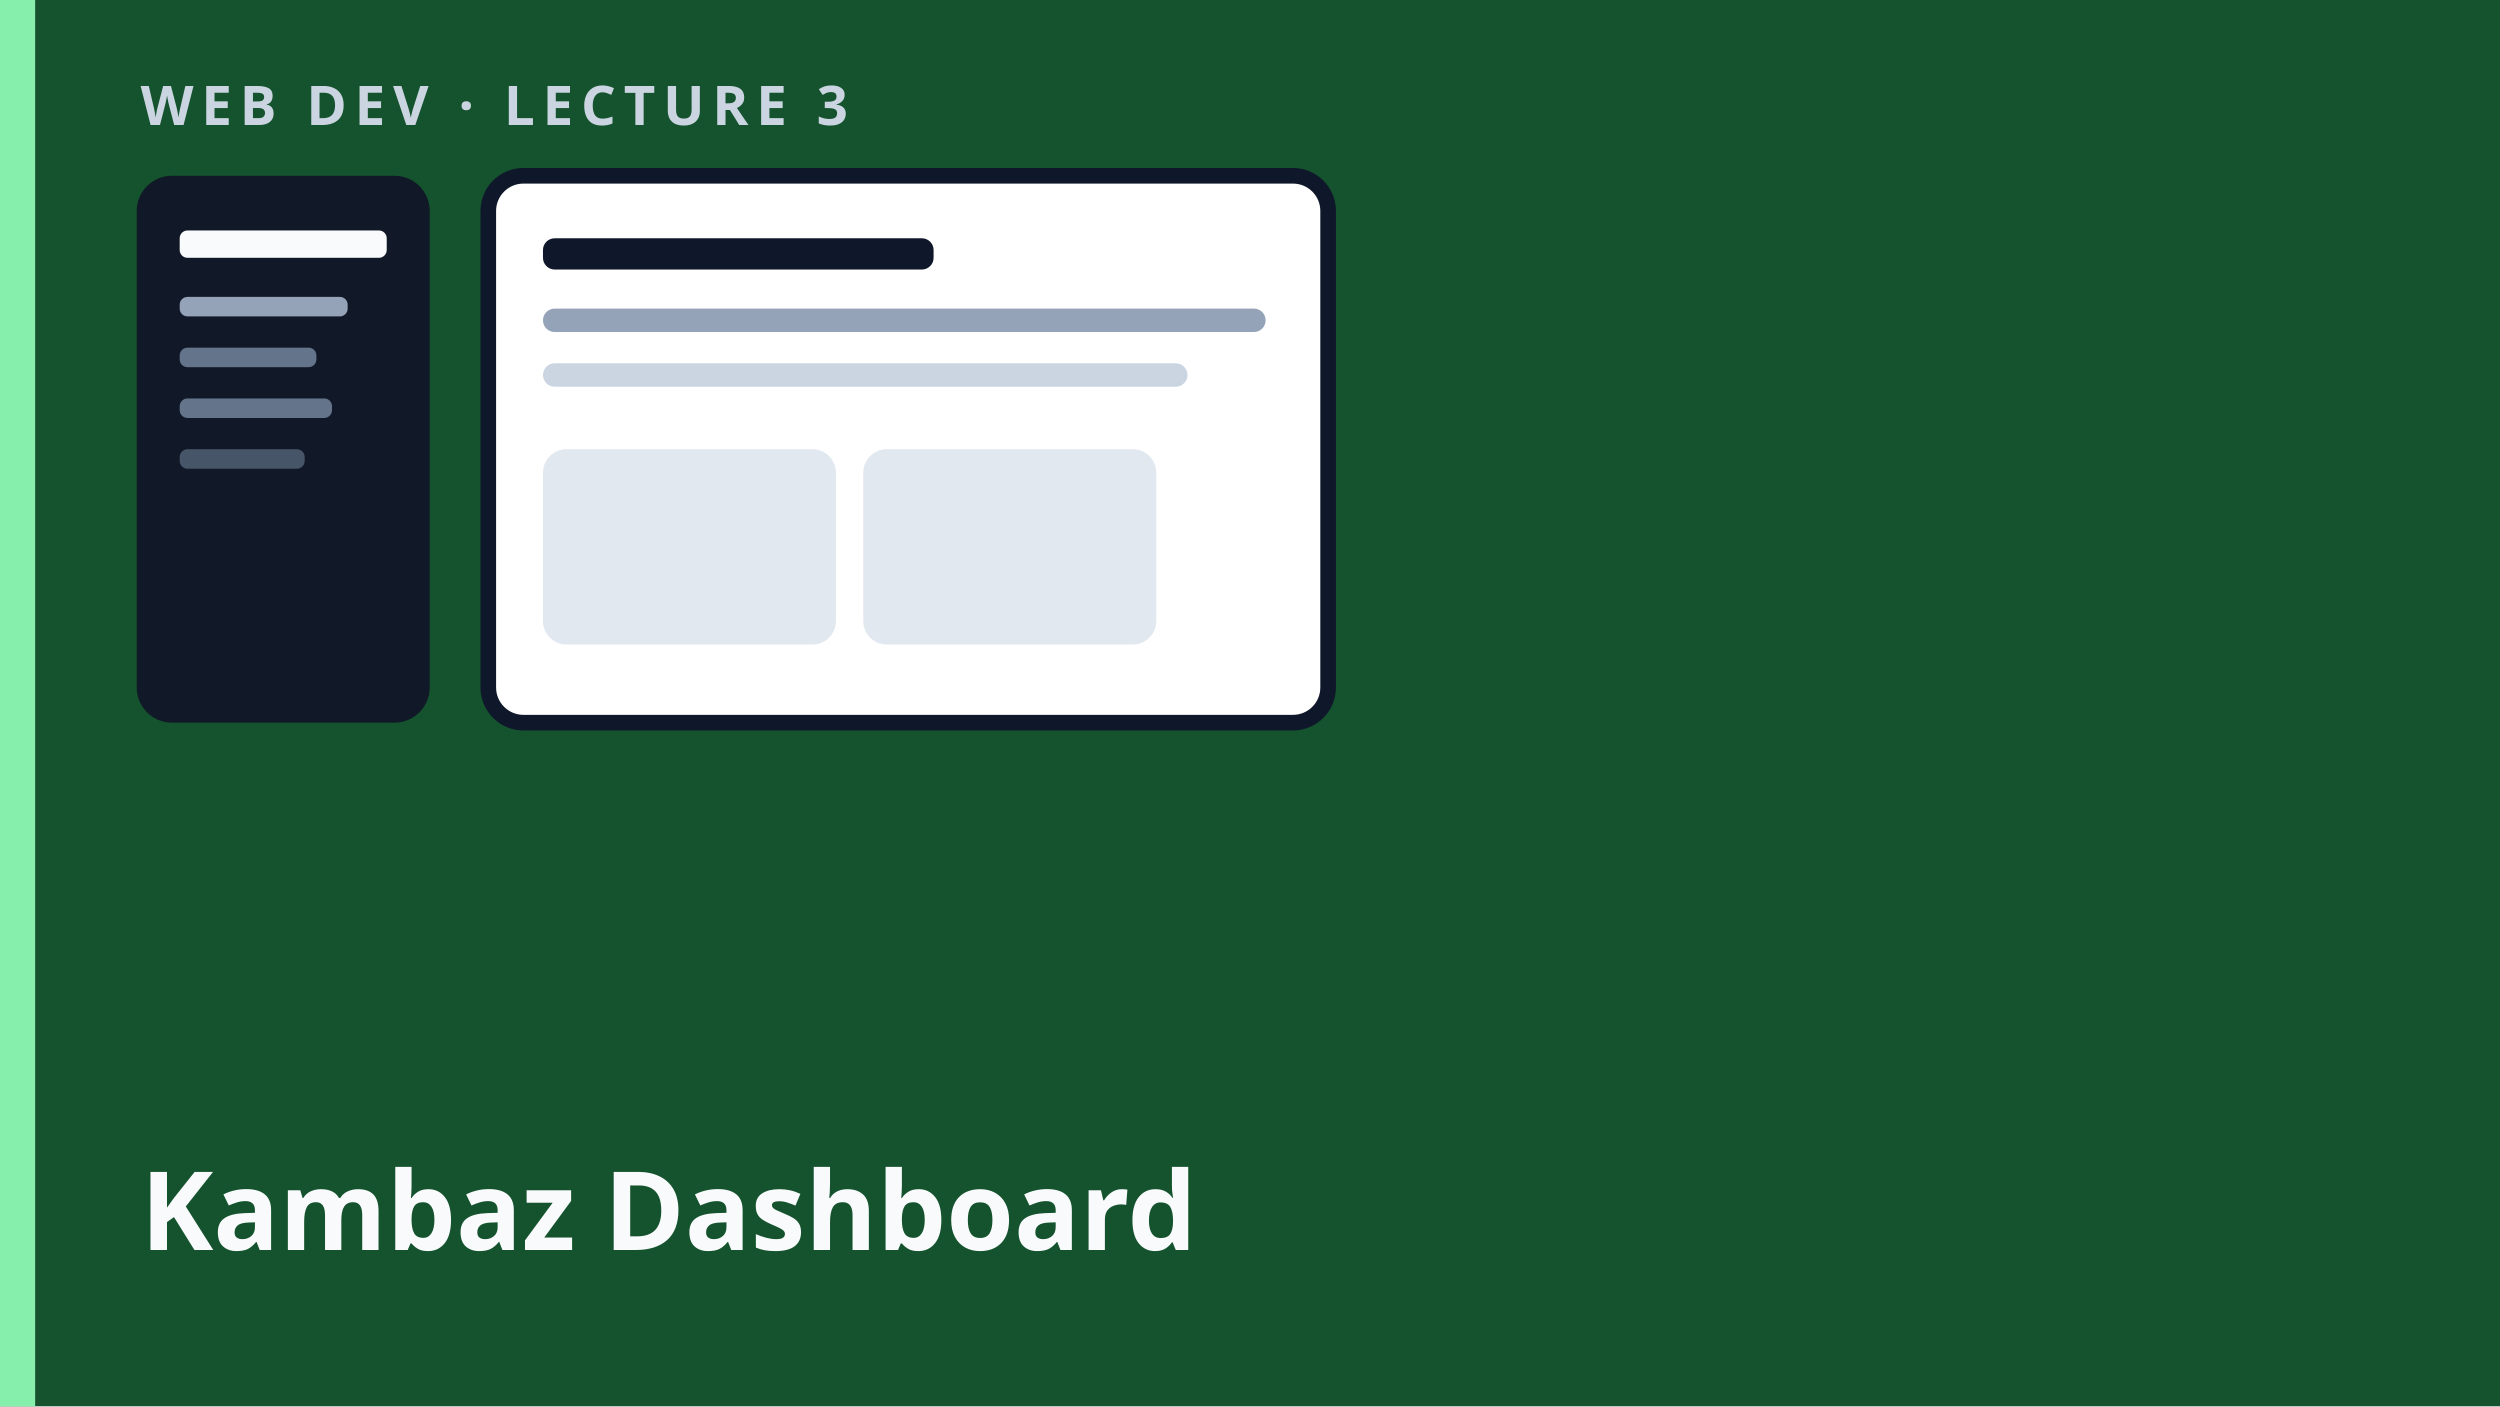
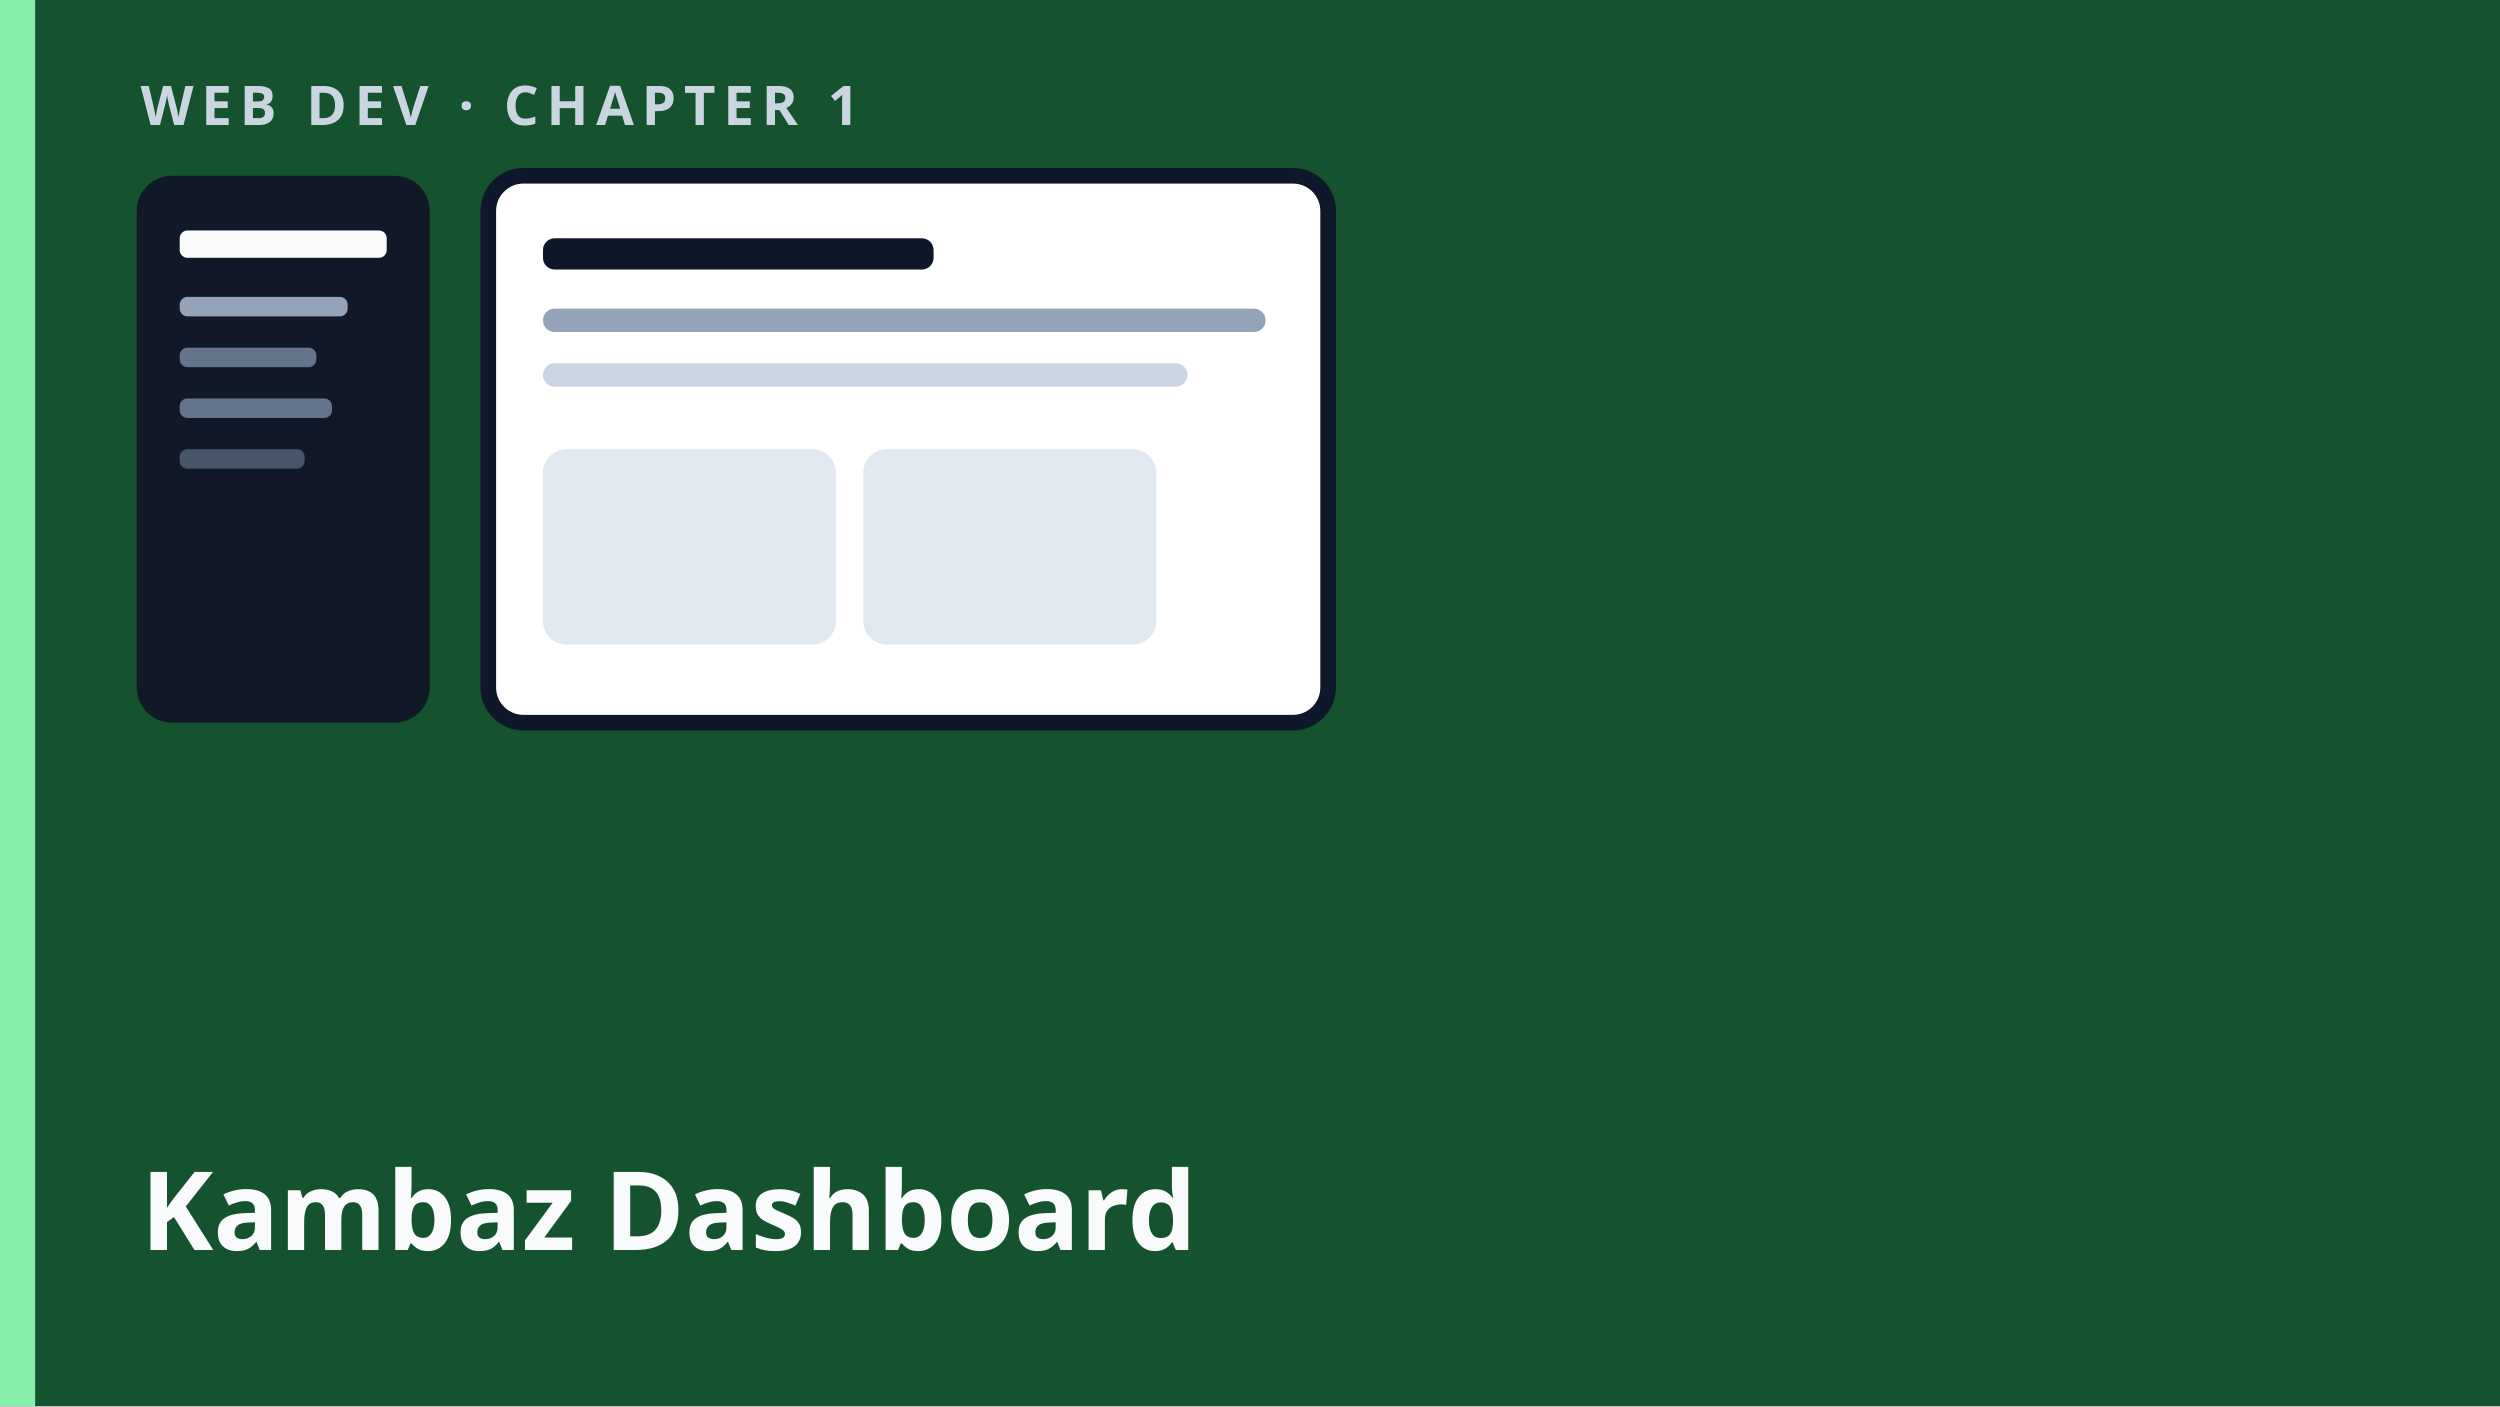
<svg xmlns="http://www.w3.org/2000/svg" viewBox="0 0 1280 720" role="img" aria-labelledby="title">
  <rect width="1280" height="720" fill="#14532D" />
  <rect x="0" y="0" width="18" height="720" fill="#86EFAC" />
-   <text x="72" y="64" fill="#CBD5E1" font-family="ui-sans-serif, system-ui, sans-serif" font-size="28" font-weight="700" letter-spacing="4">WEB DEV · LECTURE 3</text>
+   <text x="72" y="64" fill="#CBD5E1" font-family="ui-sans-serif, system-ui, sans-serif" font-size="28" font-weight="700" letter-spacing="4">WEB DEV · CHAPTER 1</text>
  <g transform="translate(70 90)">
    <rect width="150" height="280" rx="18" fill="#111827" />
    <rect x="22" y="28" width="106" height="14" rx="4" fill="#F8FAFC" />
    <rect x="22" y="62" width="86" height="10" rx="4" fill="#94A3B8" />
    <rect x="22" y="88" width="70" height="10" rx="4" fill="#64748B" />
    <rect x="22" y="114" width="78" height="10" rx="4" fill="#64748B" />
    <rect x="22" y="140" width="64" height="10" rx="4" fill="#475569" />
    <rect x="180" y="0" width="430" height="280" rx="18" fill="#fff" stroke="#0F172A" stroke-width="8" />
    <rect x="208" y="32" width="200" height="16" rx="6" fill="#0F172A" />
    <rect x="208" y="68" width="370" height="12" rx="6" fill="#94A3B8" />
    <rect x="208" y="96" width="330" height="12" rx="6" fill="#CBD5E1" />
    <rect x="208" y="140" width="150" height="100" rx="12" fill="#E2E8F0" />
    <rect x="372" y="140" width="150" height="100" rx="12" fill="#E2E8F0" />
  </g>
  <text x="72" y="640" fill="#F8FAFC" font-family="ui-sans-serif, system-ui, sans-serif" font-size="56" font-weight="800">Kambaz Dashboard</text>
</svg>
